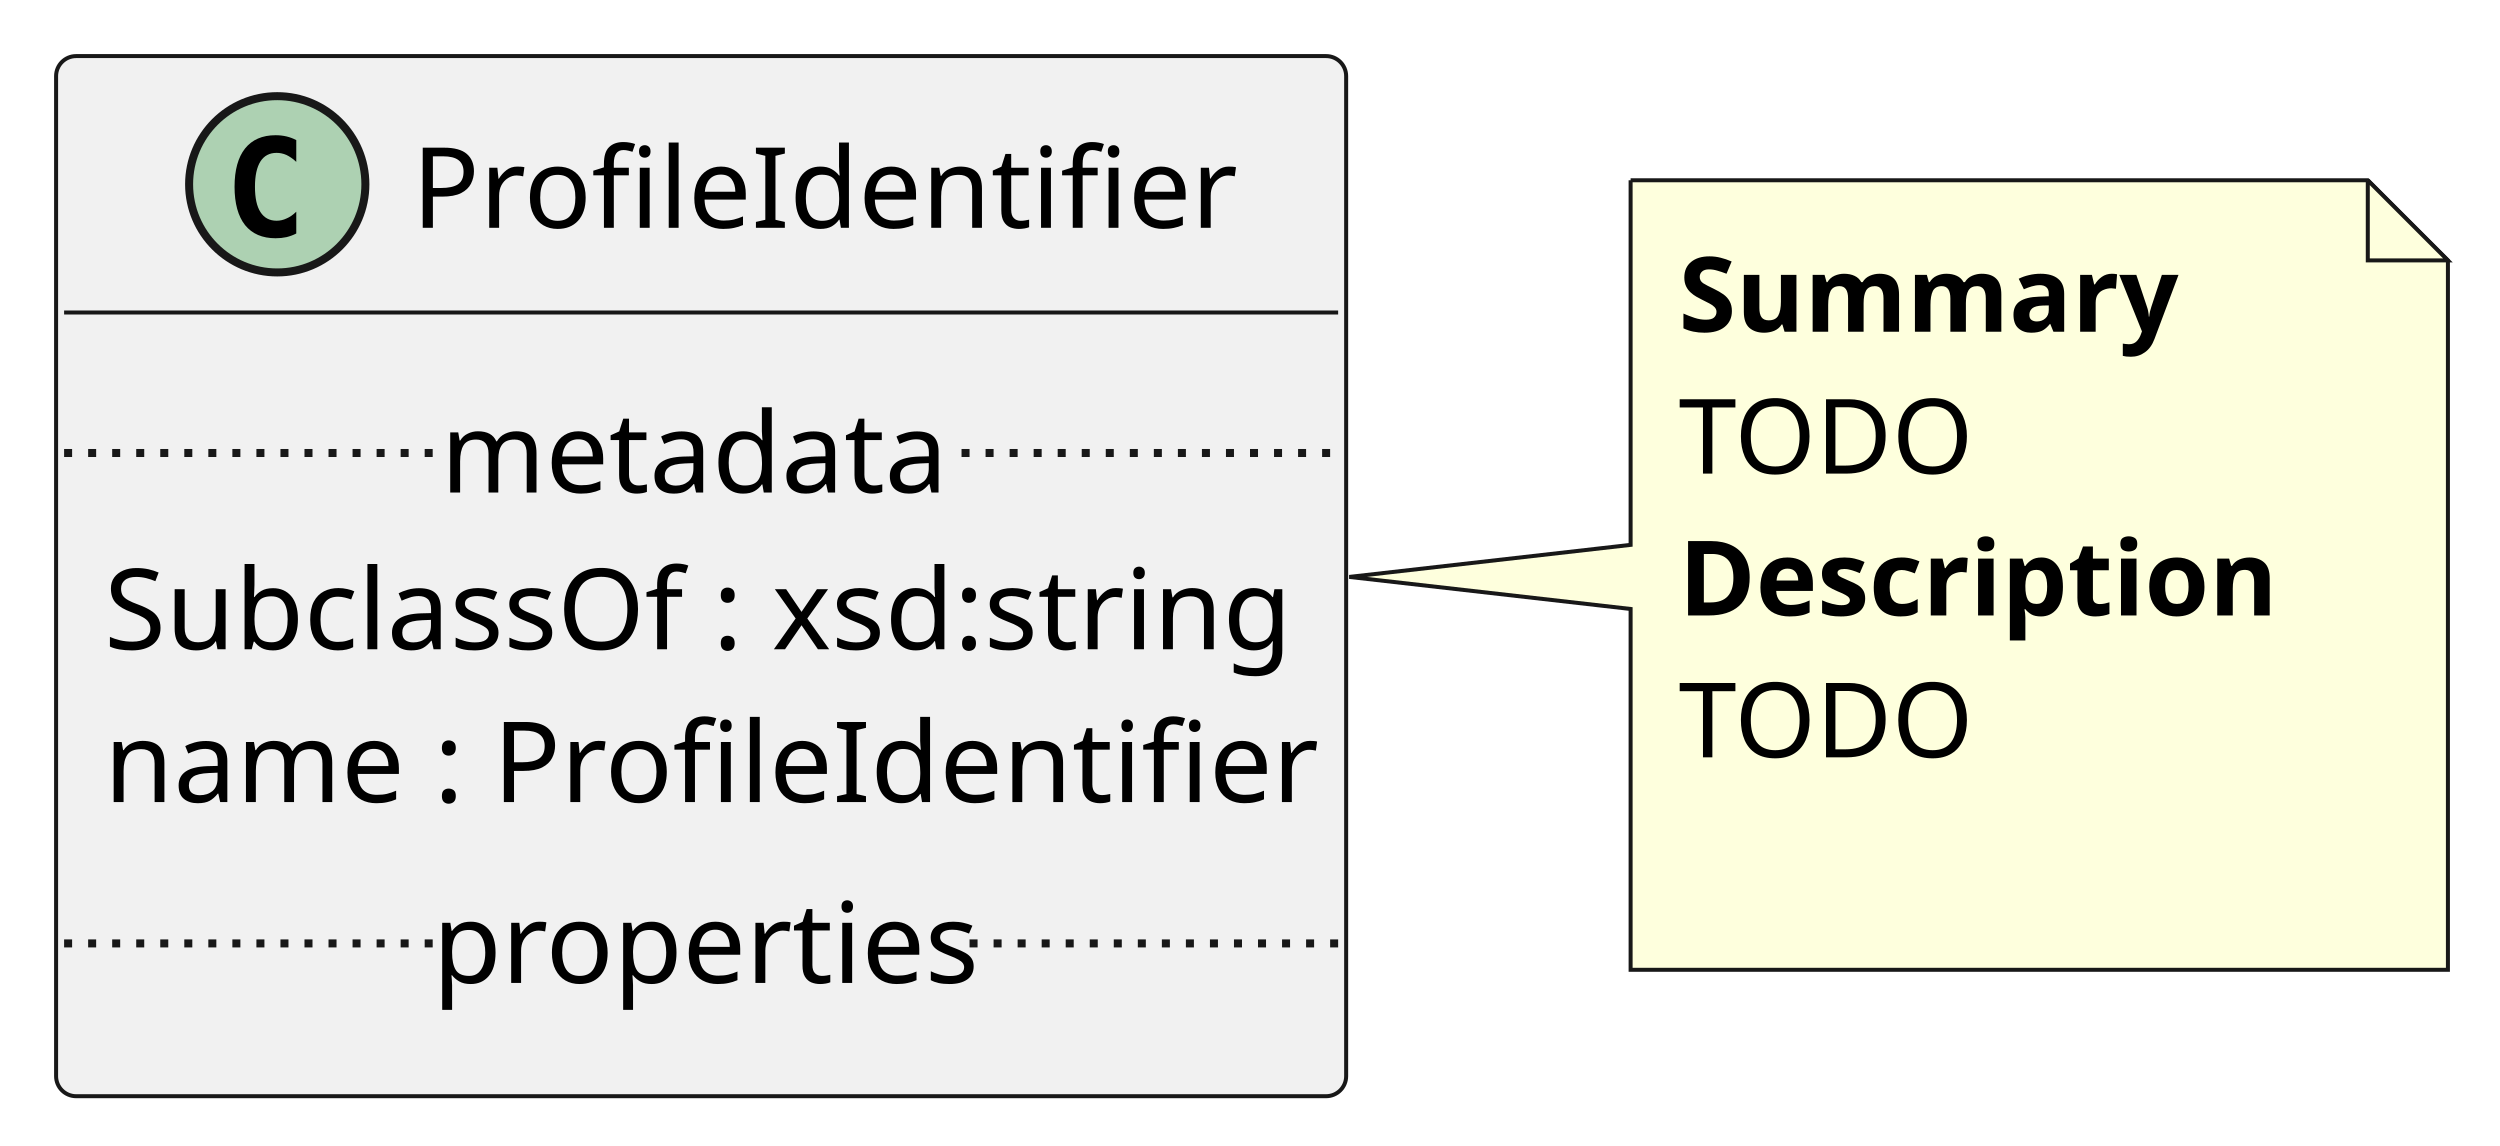
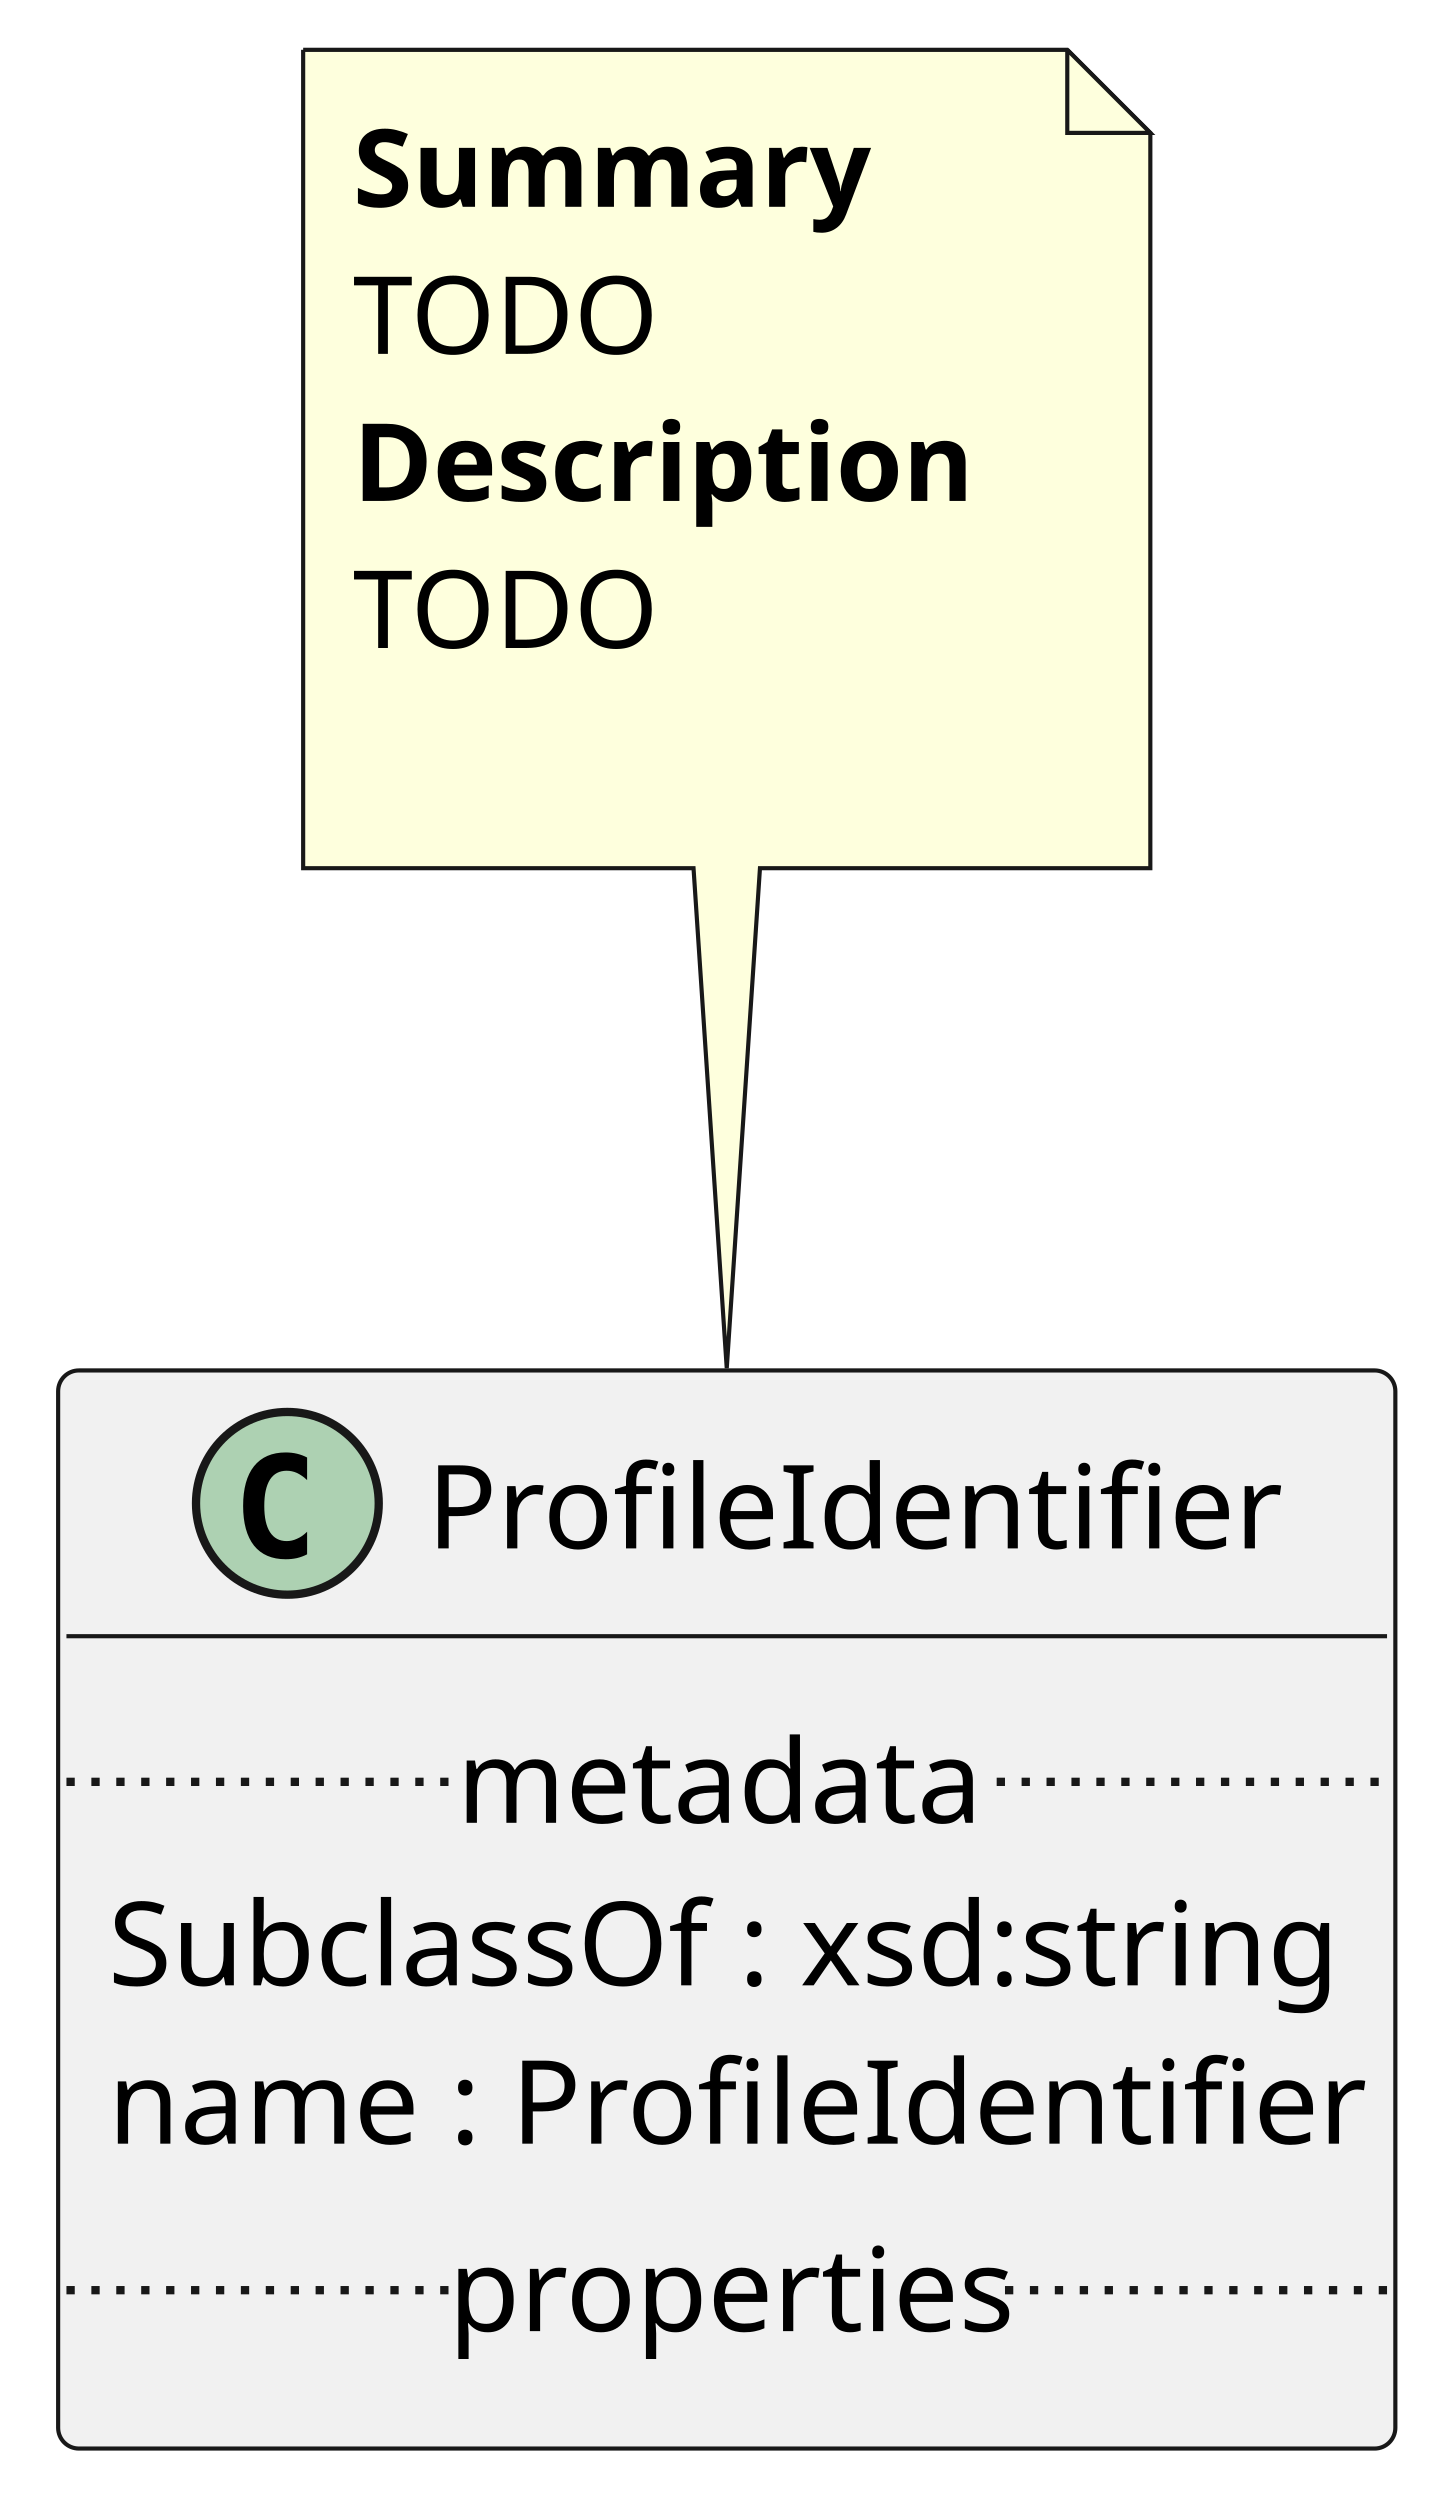
- <svg xmlns="http://www.w3.org/2000/svg" contentStyleType="text/css" height="143px" preserveAspectRatio="none" style="width:312px;height:143px;background:#FFFFFF;" version="1.1" viewBox="0 0 312 143" width="312px" zoomAndPan="magnify">
+ <svg xmlns="http://www.w3.org/2000/svg" contentStyleType="text/css" height="301px" preserveAspectRatio="none" style="width:175px;height:301px;background:#FFFFFF;" version="1.1" viewBox="0 0 175 301" width="175px" zoomAndPan="magnify">
  <defs />
  <g>
    <g id="elem_ProfileIdentifier">
-       <rect codeLine="1" fill="#F1F1F1" height="129.806" id="ProfileIdentifier" rx="2.5" ry="2.5" style="stroke:#181818;stroke-width:0.5;" width="161" x="7" y="7" />
-       <ellipse cx="34.6" cy="23" fill="#ADD1B2" rx="11" ry="11" style="stroke:#181818;stroke-width:1.0;" />
-       <path d="M34.397,29.734 Q31.913,29.734 30.584,28.094 Q29.272,26.422 29.272,23.312 Q29.272,20.188 30.584,18.531 Q31.913,16.875 34.397,16.875 Q35.116,16.875 35.772,17.031 Q36.413,17.188 36.975,17.484 L36.975,20.203 Q36.616,19.859 36.319,19.672 Q36.022,19.469 35.756,19.344 Q35.444,19.203 35.131,19.141 Q34.834,19.078 34.522,19.078 Q33.194,19.078 32.506,20.141 Q31.819,21.234 31.819,23.312 Q31.819,25.406 32.506,26.469 Q33.194,27.547 34.522,27.547 Q35.163,27.547 35.756,27.266 Q36.053,27.141 36.334,26.953 Q36.631,26.75 36.975,26.422 L36.975,29.141 Q36.397,29.438 35.756,29.594 Q35.116,29.734 34.397,29.734 Z " fill="#000000" />
-       <text fill="#000000" font-family="sans-serif" font-size="14" lengthAdjust="spacing" textLength="101" x="51.4" y="28.432">ProfileIdentifier</text>
-       <line style="stroke:#181818;stroke-width:0.5;" x1="8" x2="167" y1="39" y2="39" />
-       <text fill="#000000" font-family="sans-serif" font-size="14" lengthAdjust="spacing" textLength="145" x="13" y="81.034">SubclassOf : xsd:string</text>
-       <text fill="#000000" font-family="sans-serif" font-size="14" lengthAdjust="spacing" textLength="149" x="13" y="100.102">name : ProfileIdentifier</text>
-       <line style="stroke:#181818;stroke-width:1.0;stroke-dasharray:1.0,2.0;" x1="8" x2="55" y1="56.534" y2="56.534" />
-       <text fill="#000000" font-family="sans-serif" font-size="14" lengthAdjust="spacing" textLength="65" x="55" y="61.466">metadata</text>
-       <line style="stroke:#181818;stroke-width:1.0;stroke-dasharray:1.0,2.0;" x1="120" x2="167" y1="56.534" y2="56.534" />
-       <line style="stroke:#181818;stroke-width:1.0;stroke-dasharray:1.0,2.0;" x1="8" x2="54" y1="117.738" y2="117.738" />
-       <text fill="#000000" font-family="sans-serif" font-size="14" lengthAdjust="spacing" textLength="67" x="54" y="122.67">properties</text>
-       <line style="stroke:#181818;stroke-width:1.0;stroke-dasharray:1.0,2.0;" x1="121" x2="167" y1="117.738" y2="117.738" />
+       <rect codeLine="1" fill="#F1F1F1" height="129.806" id="ProfileIdentifier" rx="2.5" ry="2.5" style="stroke:#181818;stroke-width:0.5;" width="161" x="7" y="165" />
+       <ellipse cx="34.6" cy="181" fill="#ADD1B2" rx="11" ry="11" style="stroke:#181818;stroke-width:1.0;" />
+       <path d="M34.397,187.734 Q31.913,187.734 30.584,186.094 Q29.272,184.422 29.272,181.312 Q29.272,178.188 30.584,176.531 Q31.913,174.875 34.397,174.875 Q35.116,174.875 35.772,175.031 Q36.413,175.188 36.975,175.484 L36.975,178.203 Q36.616,177.859 36.319,177.672 Q36.022,177.469 35.756,177.344 Q35.444,177.203 35.131,177.141 Q34.834,177.078 34.522,177.078 Q33.194,177.078 32.506,178.141 Q31.819,179.234 31.819,181.312 Q31.819,183.406 32.506,184.469 Q33.194,185.547 34.522,185.547 Q35.163,185.547 35.756,185.266 Q36.053,185.141 36.334,184.953 Q36.631,184.75 36.975,184.422 L36.975,187.141 Q36.397,187.438 35.756,187.594 Q35.116,187.734 34.397,187.734 Z " fill="#000000" />
+       <text fill="#000000" font-family="sans-serif" font-size="14" lengthAdjust="spacing" textLength="101" x="51.4" y="186.432">ProfileIdentifier</text>
+       <line style="stroke:#181818;stroke-width:0.5;" x1="8" x2="167" y1="197" y2="197" />
+       <text fill="#000000" font-family="sans-serif" font-size="14" lengthAdjust="spacing" textLength="145" x="13" y="239.034">SubclassOf : xsd:string</text>
+       <text fill="#000000" font-family="sans-serif" font-size="14" lengthAdjust="spacing" textLength="149" x="13" y="258.102">name : ProfileIdentifier</text>
+       <line style="stroke:#181818;stroke-width:1.0;stroke-dasharray:1.0,2.0;" x1="8" x2="55" y1="214.534" y2="214.534" />
+       <text fill="#000000" font-family="sans-serif" font-size="14" lengthAdjust="spacing" textLength="65" x="55" y="219.466">metadata</text>
+       <line style="stroke:#181818;stroke-width:1.0;stroke-dasharray:1.0,2.0;" x1="120" x2="167" y1="214.534" y2="214.534" />
+       <line style="stroke:#181818;stroke-width:1.0;stroke-dasharray:1.0,2.0;" x1="8" x2="54" y1="275.738" y2="275.738" />
+       <text fill="#000000" font-family="sans-serif" font-size="14" lengthAdjust="spacing" textLength="67" x="54" y="280.67">properties</text>
+       <line style="stroke:#181818;stroke-width:1.0;stroke-dasharray:1.0,2.0;" x1="121" x2="167" y1="275.738" y2="275.738" />
    </g>
    <g id="elem_GMN3">
-       <path d="M203.5,22.5 L203.5,68 L168.39,72 L203.5,76 L203.5,121.03 A0,0 0 0 0 203.5,121.03 L305.5,121.03 A0,0 0 0 0 305.5,121.03 L305.5,32.5 L295.5,22.5 L203.5,22.5 A0,0 0 0 0 203.5,22.5 " fill="#FEFFDD" style="stroke:#181818;stroke-width:0.5;" />
-       <path d="M295.5,22.5 L295.5,32.5 L305.5,32.5 L295.5,22.5 " fill="#FEFFDD" style="stroke:#181818;stroke-width:0.5;" />
-       <text fill="#000000" font-family="sans-serif" font-size="13" font-weight="bold" lengthAdjust="spacing" textLength="62" x="209.5" y="41.397">Summary</text>
-       <text fill="#000000" font-family="sans-serif" font-size="13" lengthAdjust="spacing" textLength="38" x="209.5" y="59.103">TODO</text>
-       <text fill="#000000" font-family="sans-serif" font-size="13" font-weight="bold" lengthAdjust="spacing" textLength="81" x="209.5" y="76.809">Description</text>
-       <text fill="#000000" font-family="sans-serif" font-size="13" lengthAdjust="spacing" textLength="38" x="209.5" y="94.515">TODO</text>
-       <text fill="#000000" font-family="sans-serif" font-size="13" lengthAdjust="spacing" textLength="3" x="209.5" y="112.221"> </text>
+       <path d="M36.5,6 L36.5,104.53 A0,0 0 0 0 36.5,104.53 L83.5,104.53 L87.5,164.75 L91.5,104.53 L138.5,104.53 A0,0 0 0 0 138.5,104.53 L138.5,16 L128.5,6 L36.5,6 A0,0 0 0 0 36.5,6 " fill="#FEFFDD" style="stroke:#181818;stroke-width:0.5;" />
+       <path d="M128.5,6 L128.5,16 L138.5,16 L128.5,6 " fill="#FEFFDD" style="stroke:#181818;stroke-width:0.5;" />
+       <text fill="#000000" font-family="sans-serif" font-size="13" font-weight="bold" lengthAdjust="spacing" textLength="62" x="42.5" y="24.897">Summary</text>
+       <text fill="#000000" font-family="sans-serif" font-size="13" lengthAdjust="spacing" textLength="38" x="42.5" y="42.603">TODO</text>
+       <text fill="#000000" font-family="sans-serif" font-size="13" font-weight="bold" lengthAdjust="spacing" textLength="81" x="42.5" y="60.309">Description</text>
+       <text fill="#000000" font-family="sans-serif" font-size="13" lengthAdjust="spacing" textLength="38" x="42.5" y="78.015">TODO</text>
+       <text fill="#000000" font-family="sans-serif" font-size="13" lengthAdjust="spacing" textLength="3" x="42.5" y="95.721"> </text>
    </g>
  </g>
</svg>
